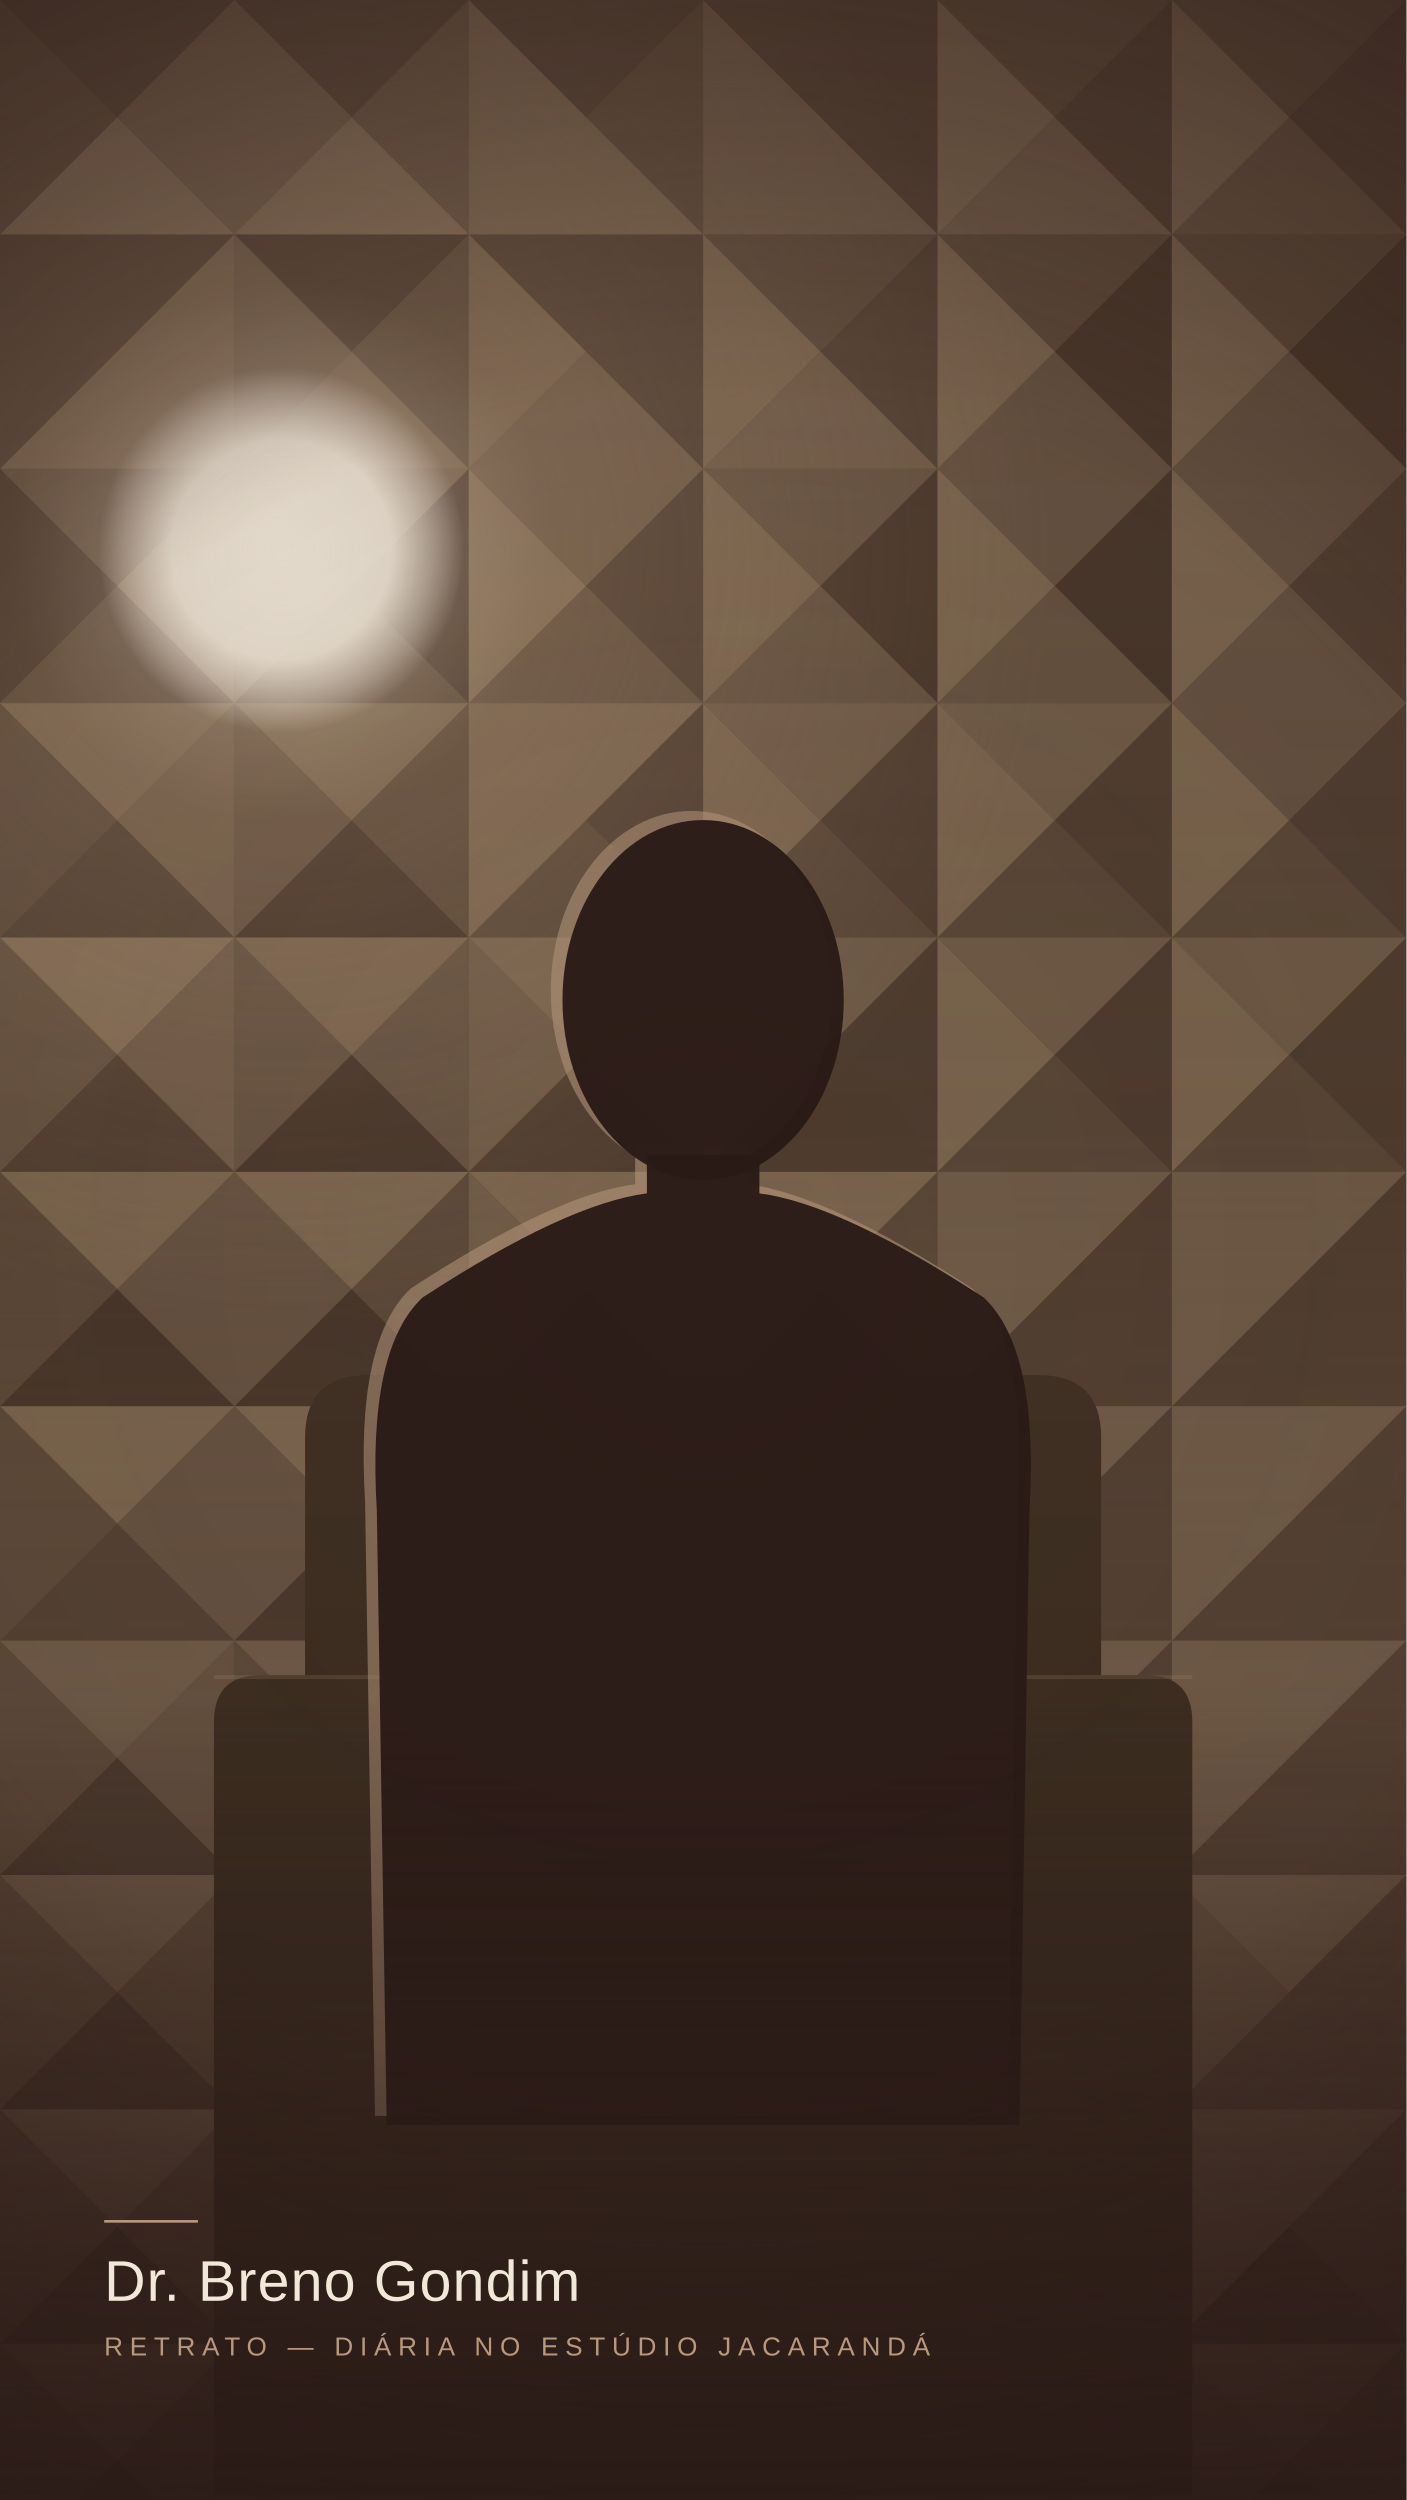
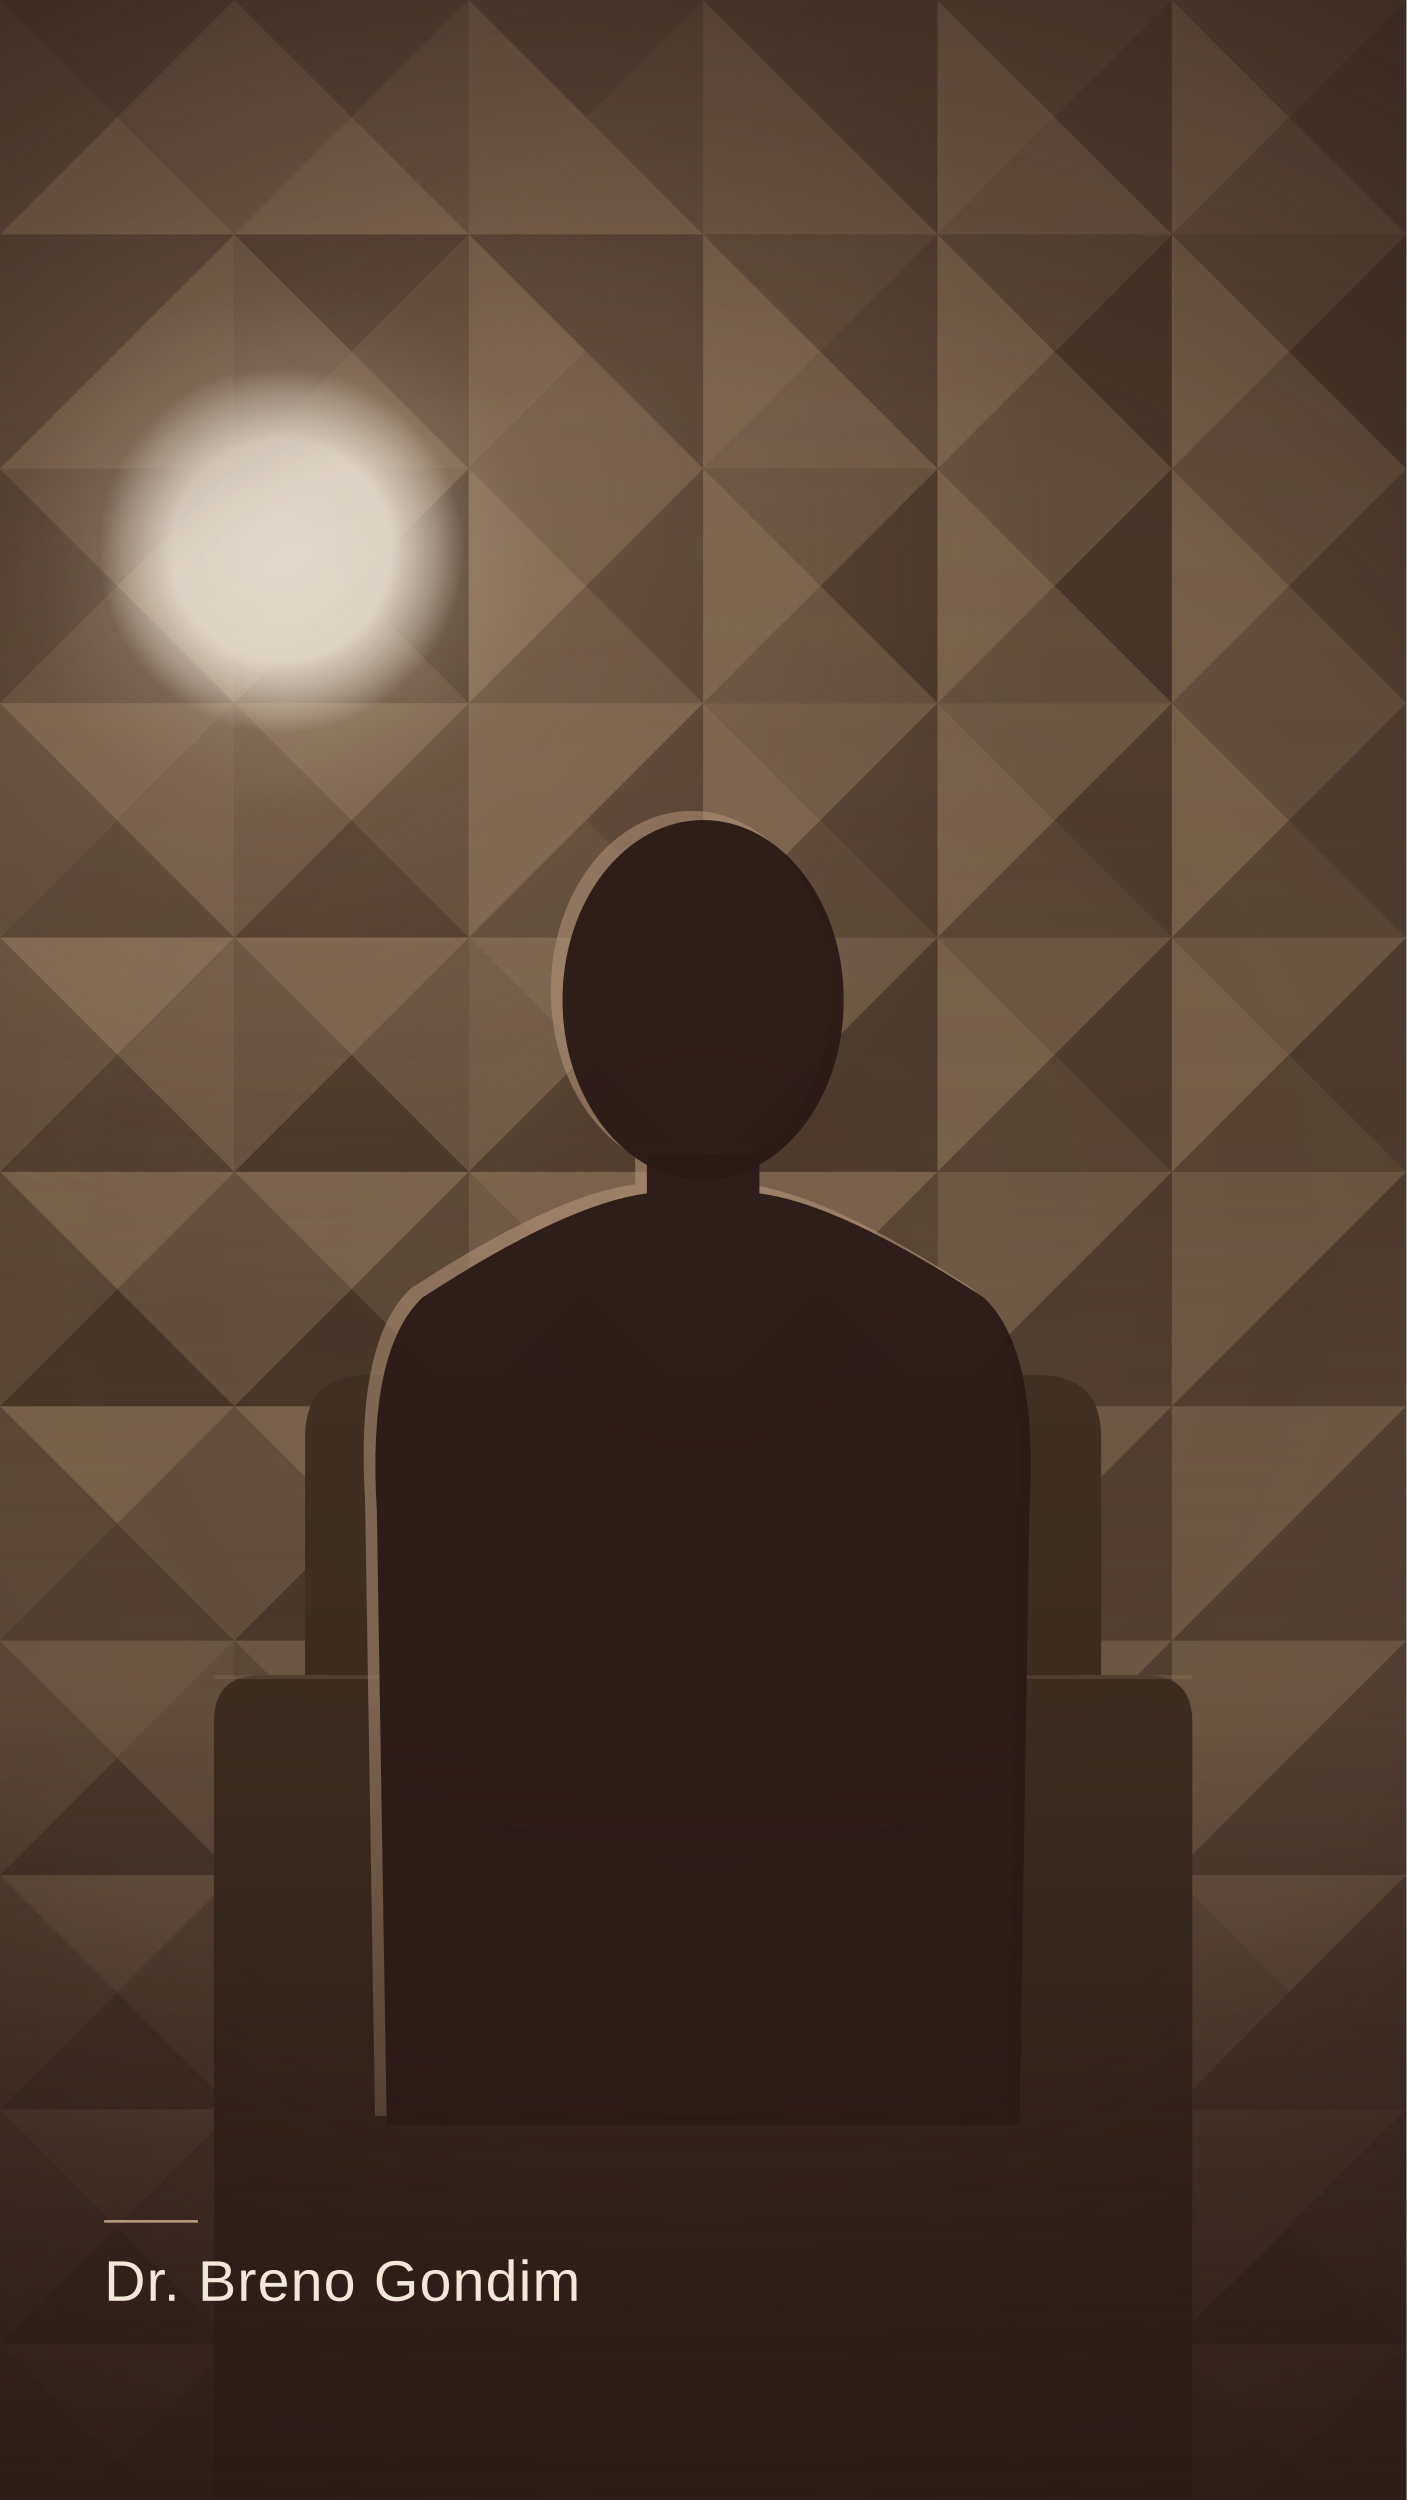
<svg xmlns="http://www.w3.org/2000/svg" viewBox="0 0 1080 1920" width="1080" height="1920" role="img" aria-labelledby="ph-retrato-breno-t">
  <defs>
    <radialGradient id="ph-retrato-breno-glow" gradientUnits="userSpaceOnUse" cx="216" cy="422.4" r="594">
      <stop offset="0" stop-color="#F2E8D9" stop-opacity="0.55" />
      <stop offset="0.35" stop-color="#B8997D" stop-opacity="0.22" />
      <stop offset="1" stop-color="#B8997D" stop-opacity="0" />
    </radialGradient>
    <radialGradient id="ph-retrato-breno-lamp" gradientUnits="userSpaceOnUse" cx="216" cy="422.4" r="140.4">
      <stop offset="0" stop-color="#F2E8D9" stop-opacity="1" />
      <stop offset="0.6" stop-color="#F2E8D9" stop-opacity="0.92" />
      <stop offset="0.86" stop-color="#F2E8D9" stop-opacity="0.35" />
      <stop offset="1" stop-color="#F2E8D9" stop-opacity="0" />
    </radialGradient>
    <radialGradient id="ph-retrato-breno-vig" gradientUnits="userSpaceOnUse" cx="540" cy="960" r="1190.4">
      <stop offset="0" stop-color="#2A1A16" stop-opacity="0" />
      <stop offset="0.55" stop-color="#2A1A16" stop-opacity="0.08" />
      <stop offset="1" stop-color="#2A1A16" stop-opacity="0.72" />
    </radialGradient>
    <linearGradient id="ph-retrato-breno-warm" gradientUnits="userSpaceOnUse" x1="0" y1="0" x2="0" y2="1920">
      <stop offset="0" stop-color="#B8997D" stop-opacity="0.1" />
      <stop offset="0.45" stop-color="#B8997D" stop-opacity="0" />
      <stop offset="1" stop-color="#2A1A16" stop-opacity="0.35" />
    </linearGradient>
    <linearGradient id="ph-retrato-breno-foot" gradientUnits="userSpaceOnUse" x1="0" y1="1305.6" x2="0" y2="1920">
      <stop offset="0" stop-color="#2A1A16" stop-opacity="0" />
      <stop offset="1" stop-color="#2A1A16" stop-opacity="0.78" />
    </linearGradient>
    <linearGradient id="ph-retrato-breno-chair" gradientUnits="userSpaceOnUse" x1="0" y1="1056.1" x2="0" y2="1920">
      <stop offset="0" stop-color="#403123" stop-opacity="1" />
      <stop offset="1" stop-color="#34251C" stop-opacity="1" />
    </linearGradient>
  </defs>
  <rect width="1080" height="1920" fill="#4A3B26" />
  <path fill="#433226" d="M180 180L360 180L270 270ZM900 180L900 360L810 270ZM1080 180L1080 360L990 270ZM0 540L0 360L90 450ZM360 360L360 540L270 450ZM720 360L720 540L630 450ZM900 360L900 540L810 450ZM360 720L180 720L270 630ZM360 900L180 900L270 810ZM180 1080L0 1080L90 990ZM360 1080L180 1080L270 990ZM360 1260L180 1260L270 1170ZM540 1260L360 1260L450 1170ZM180 1440L0 1440L90 1350ZM360 1440L180 1440L270 1350ZM540 1440L360 1440L450 1350ZM720 1440L540 1440L630 1350ZM180 1620L0 1620L90 1530ZM360 1620L180 1620L270 1530ZM540 1620L360 1620L450 1530ZM720 1620L540 1620L630 1530ZM180 1800L0 1800L90 1710ZM360 1800L180 1800L270 1710ZM1080 1800L900 1800L990 1710ZM180 1980L0 1980L90 1890ZM900 1980L720 1980L810 1890Z" />
  <path fill="#4D3B2E" d="M0 0L180 0L90 90ZM180 0L360 0L270 90ZM360 0L540 0L450 90ZM540 0L720 0L630 90ZM720 0L720 180L630 90ZM900 0L900 180L810 90ZM1080 0L1080 180L990 90ZM0 180L180 180L90 270ZM0 360L0 180L90 270ZM360 180L540 180L450 270ZM540 180L540 360L450 270ZM720 180L720 360L630 270ZM540 360L540 540L450 450ZM1080 360L1080 540L990 450ZM180 720L0 720L90 630ZM540 540L540 720L450 630ZM720 540L720 720L630 630ZM900 540L900 720L810 630ZM1080 540L1080 720L990 630ZM180 900L0 900L90 810ZM540 900L360 900L450 810ZM720 720L720 900L630 810ZM720 900L540 900L630 810ZM900 720L900 900L810 810ZM1080 720L1080 900L990 810ZM540 1080L360 1080L450 990ZM720 1080L540 1080L630 990ZM900 900L900 1080L810 990ZM900 1080L720 1080L810 990ZM1080 900L1080 1080L990 990ZM1080 1080L900 1080L990 990ZM180 1260L0 1260L90 1170ZM720 1080L720 1260L630 1170ZM720 1260L540 1260L630 1170ZM900 1080L900 1260L810 1170ZM900 1260L720 1260L810 1170ZM1080 1080L1080 1260L990 1170ZM1080 1260L900 1260L990 1170ZM720 1260L720 1440L630 1350ZM900 1260L900 1440L810 1350ZM900 1440L720 1440L810 1350ZM1080 1260L1080 1440L990 1350ZM1080 1440L900 1440L990 1350ZM900 1620L720 1620L810 1530ZM1080 1440L1080 1620L990 1530ZM1080 1620L900 1620L990 1530ZM540 1800L360 1800L450 1710ZM720 1800L540 1800L630 1710ZM900 1800L720 1800L810 1710ZM1080 1620L1080 1800L990 1710ZM360 1980L180 1980L270 1890ZM540 1980L360 1980L450 1890ZM720 1980L540 1980L630 1890ZM900 1800L900 1980L810 1890ZM1080 1980L900 1980L990 1890Z" />
  <path fill="#584535" d="M0 180L0 0L90 90ZM540 0L540 180L450 90ZM720 0L900 0L810 90ZM900 0L1080 0L990 90ZM360 180L360 360L270 270ZM540 180L720 180L630 270ZM720 180L900 180L810 270ZM900 180L1080 180L990 270ZM180 540L0 540L90 450ZM360 540L180 540L270 450ZM0 720L0 540L90 630ZM360 540L360 720L270 630ZM540 720L360 720L450 630ZM720 720L540 720L630 630ZM900 720L720 720L810 630ZM1080 720L900 720L990 630ZM540 720L540 900L450 810ZM900 900L720 900L810 810ZM1080 900L900 900L990 810ZM0 1080L0 900L90 990ZM360 900L360 1080L270 990ZM540 900L540 1080L450 990ZM720 900L720 1080L630 990ZM0 1260L0 1080L90 1170ZM360 1080L360 1260L270 1170ZM540 1080L540 1260L450 1170ZM0 1440L0 1260L90 1350ZM360 1260L360 1440L270 1350ZM180 1440L180 1260L270 1350ZM540 1260L540 1440L450 1350ZM180 1440L180 1620L90 1530ZM0 1620L0 1440L90 1530ZM360 1440L360 1620L270 1530ZM180 1620L180 1440L270 1530ZM540 1440L540 1620L450 1530ZM720 1440L720 1620L630 1530ZM900 1440L900 1620L810 1530ZM180 1620L180 1800L90 1710ZM0 1800L0 1620L90 1710ZM360 1620L360 1800L270 1710ZM180 1800L180 1620L270 1710ZM540 1620L540 1800L450 1710ZM720 1620L720 1800L630 1710ZM900 1620L900 1800L810 1710ZM180 1800L180 1980L90 1890ZM0 1980L0 1800L90 1890ZM360 1800L360 1980L270 1890ZM180 1980L180 1800L270 1890ZM540 1800L540 1980L450 1890ZM360 1980L360 1800L450 1890ZM720 1800L720 1980L630 1890ZM720 1980L720 1800L810 1890ZM1080 1800L1080 1980L990 1890Z" />
  <path fill="#624E3D" d="M360 0L360 180L270 90ZM1080 180L900 180L990 90ZM900 360L720 360L810 270ZM1080 360L900 360L990 270ZM0 360L180 360L90 450ZM540 540L360 540L450 450ZM540 360L720 360L630 450ZM720 540L540 540L630 450ZM720 360L900 360L810 450ZM900 540L720 540L810 450ZM900 360L1080 360L990 450ZM1080 540L900 540L990 450ZM180 720L180 540L270 630ZM900 540L1080 540L990 630ZM0 900L0 720L90 810ZM360 720L360 900L270 810ZM180 900L180 720L270 810ZM180 900L180 1080L90 990ZM180 1080L180 900L270 990ZM180 1080L180 1260L90 1170ZM180 1260L180 1080L270 1170ZM360 1260L360 1080L450 1170ZM180 1260L180 1440L90 1350ZM360 1440L360 1260L450 1350ZM540 1440L540 1260L630 1350ZM360 1620L360 1440L450 1530ZM540 1620L540 1440L630 1530ZM720 1620L720 1440L810 1530ZM900 1620L900 1440L990 1530ZM360 1800L360 1620L450 1710ZM540 1800L540 1620L630 1710ZM720 1800L720 1620L810 1710ZM900 1620L1080 1620L990 1710ZM900 1800L900 1620L990 1710ZM540 1980L540 1800L630 1890ZM720 1800L900 1800L810 1890ZM900 1980L900 1800L990 1890Z" />
  <path fill="#6D5845" d="M180 0L180 180L90 90ZM180 180L180 0L270 90ZM720 180L540 180L630 90ZM540 180L540 0L630 90ZM900 180L720 180L810 90ZM180 360L180 180L270 270ZM540 360L360 360L450 270ZM720 360L540 360L630 270ZM180 360L360 360L270 450ZM360 360L540 360L450 450ZM180 540L180 720L90 630ZM540 540L720 540L630 630ZM720 540L900 540L810 630ZM180 720L180 900L90 810ZM360 900L360 720L450 810ZM540 720L720 720L630 810ZM540 900L540 720L630 810ZM720 720L900 720L810 810ZM900 720L1080 720L990 810ZM360 1080L360 900L450 990ZM540 1080L540 900L630 990ZM720 900L900 900L810 990ZM720 1080L720 900L810 990ZM900 900L1080 900L990 990ZM900 1080L900 900L990 990ZM540 1080L720 1080L630 1170ZM540 1260L540 1080L630 1170ZM720 1080L900 1080L810 1170ZM720 1260L720 1080L810 1170ZM900 1080L1080 1080L990 1170ZM900 1260L900 1080L990 1170ZM0 1260L180 1260L90 1350ZM180 1260L360 1260L270 1350ZM360 1260L540 1260L450 1350ZM540 1260L720 1260L630 1350ZM720 1260L900 1260L810 1350ZM720 1440L720 1260L810 1350ZM900 1260L1080 1260L990 1350ZM900 1440L900 1260L990 1350ZM0 1440L180 1440L90 1530ZM180 1440L360 1440L270 1530ZM360 1440L540 1440L450 1530ZM540 1440L720 1440L630 1530ZM720 1440L900 1440L810 1530ZM900 1440L1080 1440L990 1530ZM0 1620L180 1620L90 1710ZM180 1620L360 1620L270 1710ZM360 1620L540 1620L450 1710ZM540 1620L720 1620L630 1710ZM720 1620L900 1620L810 1710ZM0 1800L180 1800L90 1890ZM180 1800L360 1800L270 1890ZM360 1800L540 1800L450 1890ZM540 1800L720 1800L630 1890ZM900 1800L1080 1800L990 1890Z" />
  <path fill="#78624C" d="M540 180L360 180L450 90ZM360 180L360 0L450 90ZM720 180L720 0L810 90ZM900 180L900 0L990 90ZM180 180L180 360L90 270ZM180 360L0 360L90 270ZM360 360L180 360L270 270ZM360 360L360 180L450 270ZM540 360L540 180L630 270ZM720 360L720 180L810 270ZM900 360L900 180L990 270ZM180 540L180 360L270 450ZM540 540L540 360L630 450ZM720 540L720 360L810 450ZM900 540L900 360L990 450ZM0 540L180 540L90 630ZM180 540L360 540L270 630ZM360 540L540 540L450 630ZM360 720L360 540L450 630ZM540 720L540 540L630 630ZM720 720L720 540L810 630ZM900 720L900 540L990 630ZM180 720L360 720L270 810ZM360 720L540 720L450 810ZM720 900L720 720L810 810ZM900 900L900 720L990 810ZM0 900L180 900L90 990ZM180 900L360 900L270 990ZM360 900L540 900L450 990ZM540 900L720 900L630 990ZM0 1080L180 1080L90 1170ZM180 1080L360 1080L270 1170ZM360 1080L540 1080L450 1170Z" />
  <path fill="#826B54" d="M180 180L0 180L90 90ZM360 180L180 180L270 90ZM180 360L180 540L90 450ZM360 540L360 360L450 450ZM0 720L180 720L90 810Z" />
  <rect width="1080" height="1920" fill="url(#ph-retrato-breno-warm)" />
  <rect width="1080" height="1920" fill="url(#ph-retrato-breno-glow)" />
  <circle cx="216" cy="422.4" r="140.4" fill="url(#ph-retrato-breno-lamp)" />
  <path fill="url(#ph-retrato-breno-chair)" d="M164.3 1920V1322.5Q164.3 1286.5 200.3 1286.5H234.3V1104.1Q234.3 1056.1 282.3 1056.1H797.7Q845.7 1056.1 845.7 1104.1V1286.5H879.7Q915.7 1286.5 915.7 1322.5V1920Z" />
  <rect x="164.3" y="1286.5" width="751.4" height="3" fill="#B8997D" fill-opacity=".18" />
  <g fill="#B8997D" fill-opacity=".55" transform="translate(-9 -7)">
    <path d="M432 768A108 138.2 0 1 1 648 768A108 138.2 0 1 1 432 768Z" />
    <path d="M496.8 886.9H583.2V916.5Q645.2 924.5 755.5 996.5Q798.1 1036.5 790.6 1160.5L783 1632H297L289.4 1160.5Q281.9 1036.5 324.5 996.5Q434.8 924.5 496.8 916.5Z" />
  </g>
  <g fill="#2A1A16" fill-opacity=".96">
    <path d="M432 768A108 138.2 0 1 1 648 768A108 138.2 0 1 1 432 768Z" />
    <path d="M496.8 886.9H583.2V916.5Q645.2 924.5 755.5 996.5Q798.1 1036.5 790.6 1160.5L783 1632H297L289.4 1160.5Q281.9 1036.5 324.5 996.5Q434.8 924.5 496.8 916.5Z" />
  </g>
  <rect width="1080" height="1920" fill="url(#ph-retrato-breno-vig)" />
  <rect width="1080" height="1920" fill="url(#ph-retrato-breno-foot)" />
  <rect x="80" y="1705" width="72" height="2" fill="#B8997D" />
  <text x="80" y="1767" font-family="Jost, 'Semplicita Pro', 'Avenir Next', 'Helvetica Neue', Arial, sans-serif" font-size="44" font-weight="300" letter-spacing="0.9" fill="#F2E8D9" text-anchor="start">Dr. Breno Gondim</text>
-   <text x="80" y="1809" font-family="Jost, 'Semplicita Pro', 'Avenir Next', 'Helvetica Neue', Arial, sans-serif" font-size="20" font-weight="400" letter-spacing="5.2" fill="#B8997D" text-anchor="start">RETRATO — DIÁRIA NO ESTÚDIO JACARANDÁ</text>
</svg>
